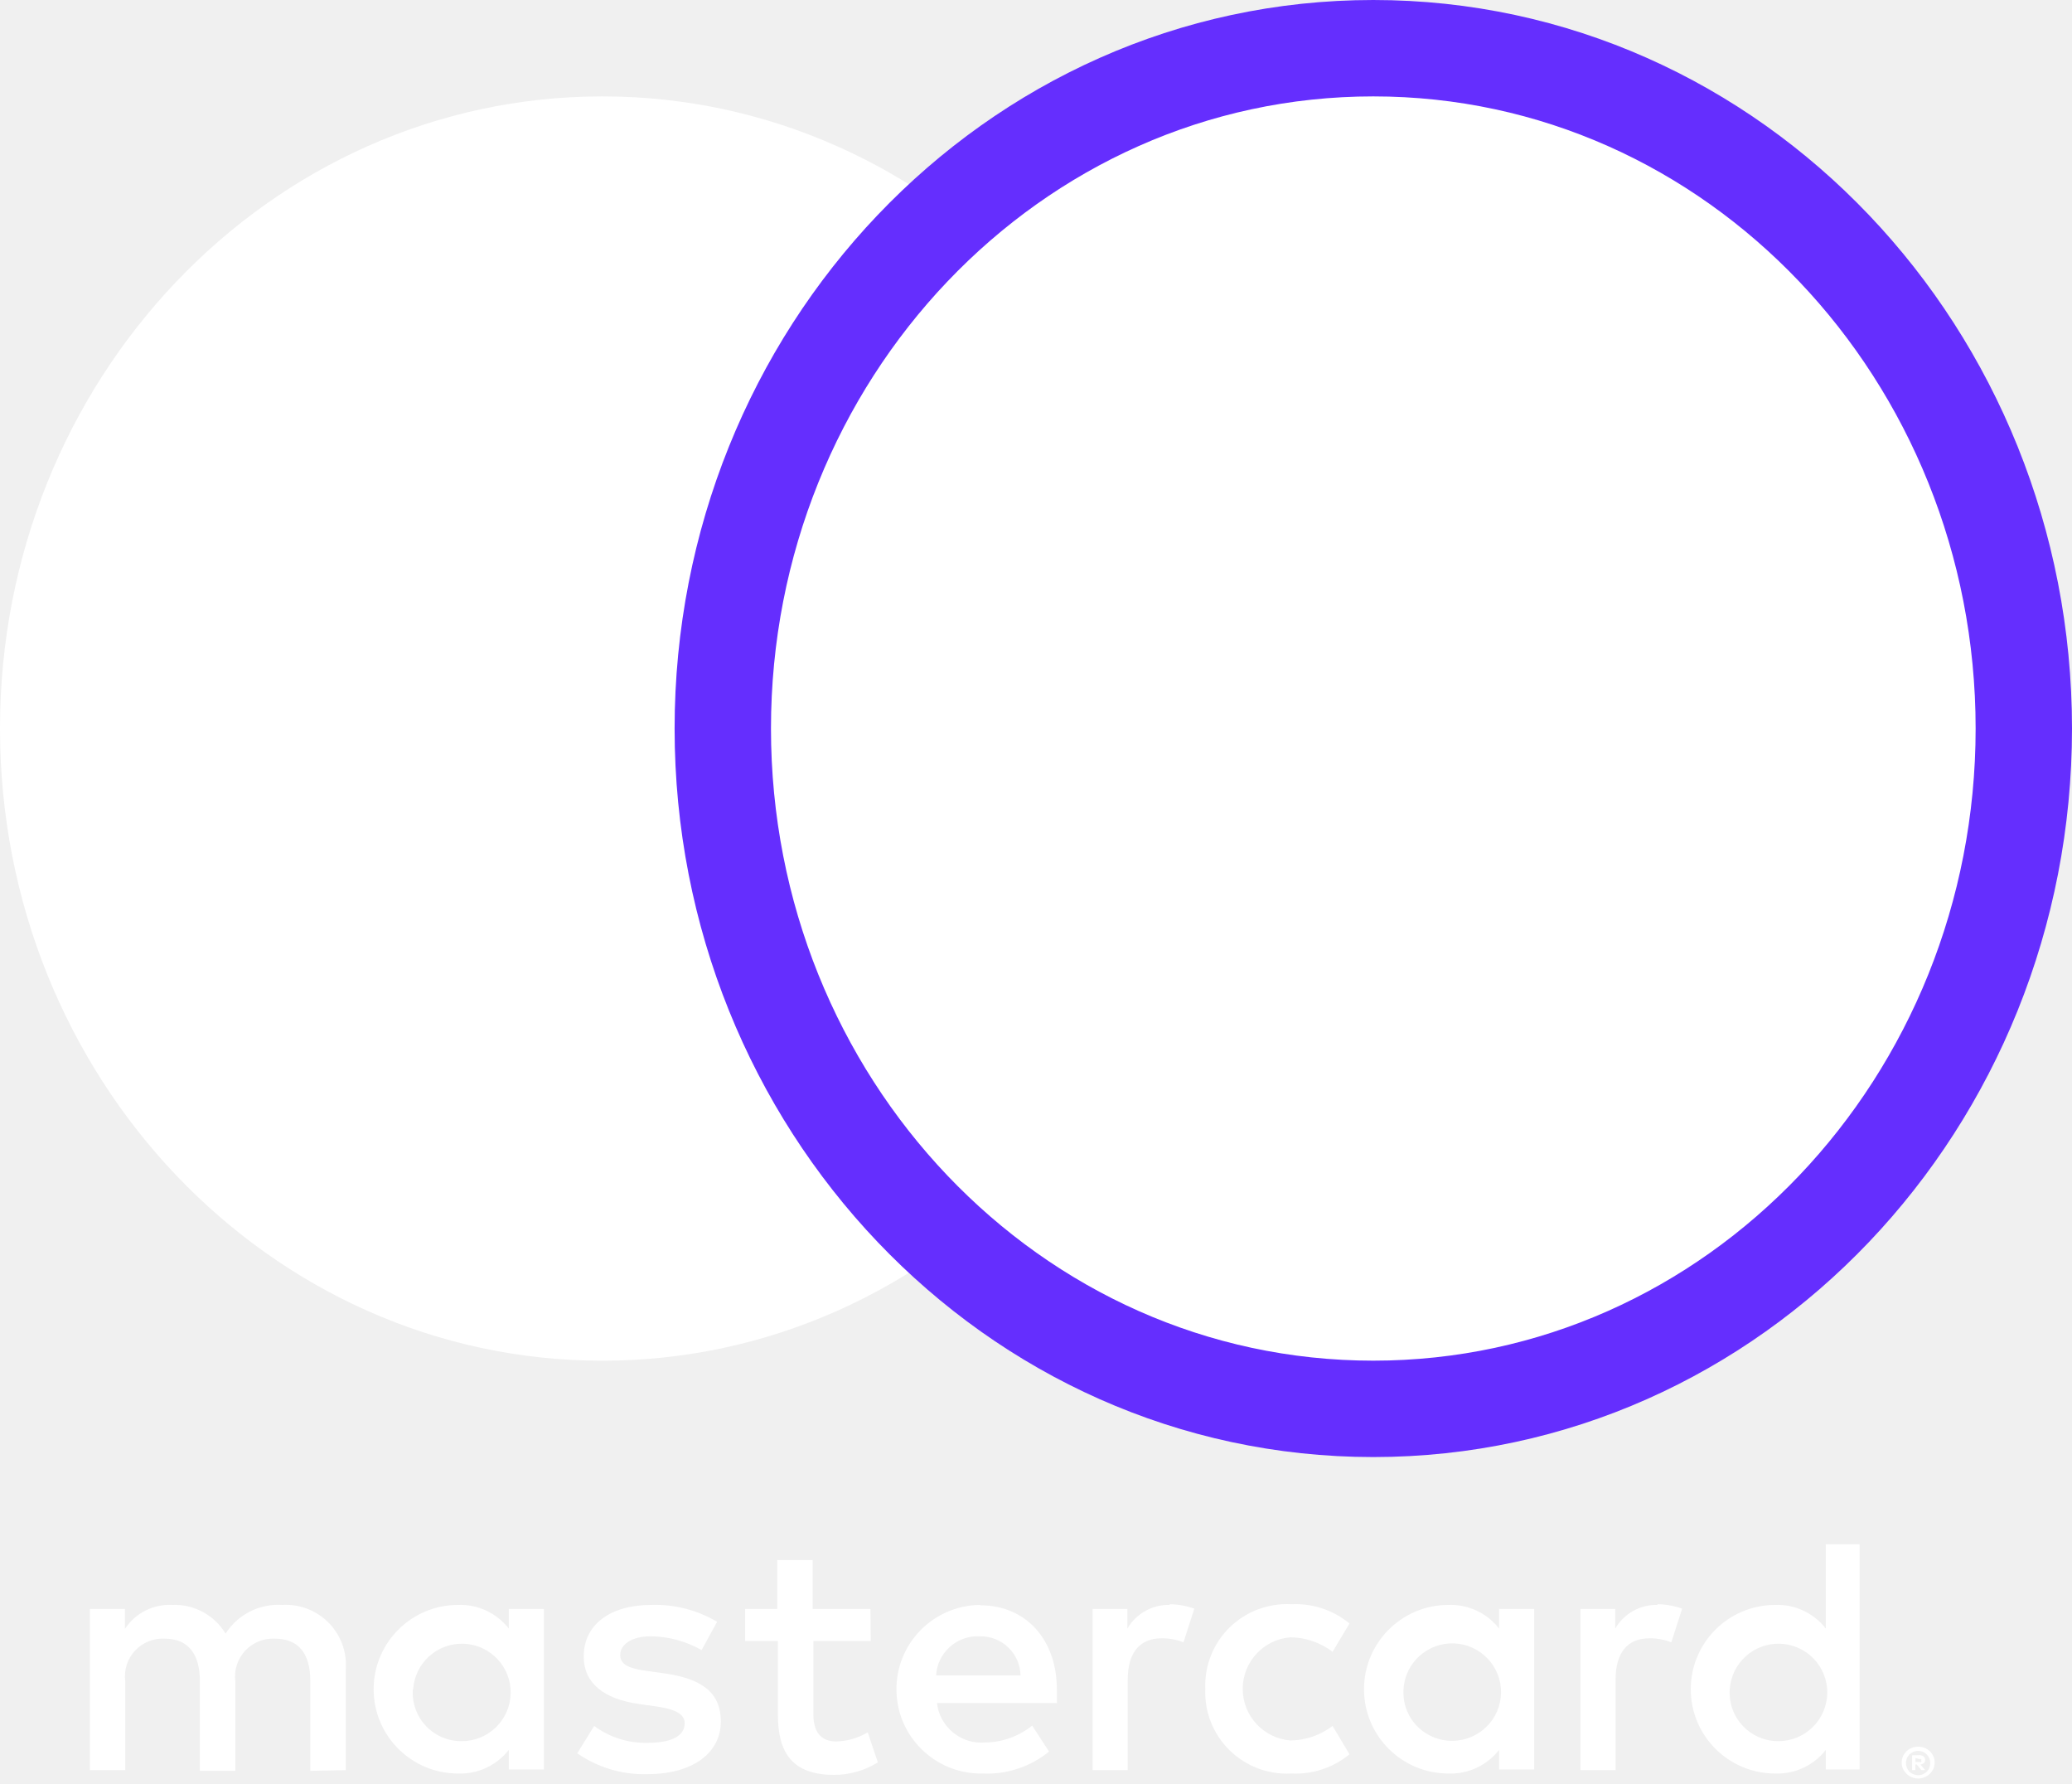
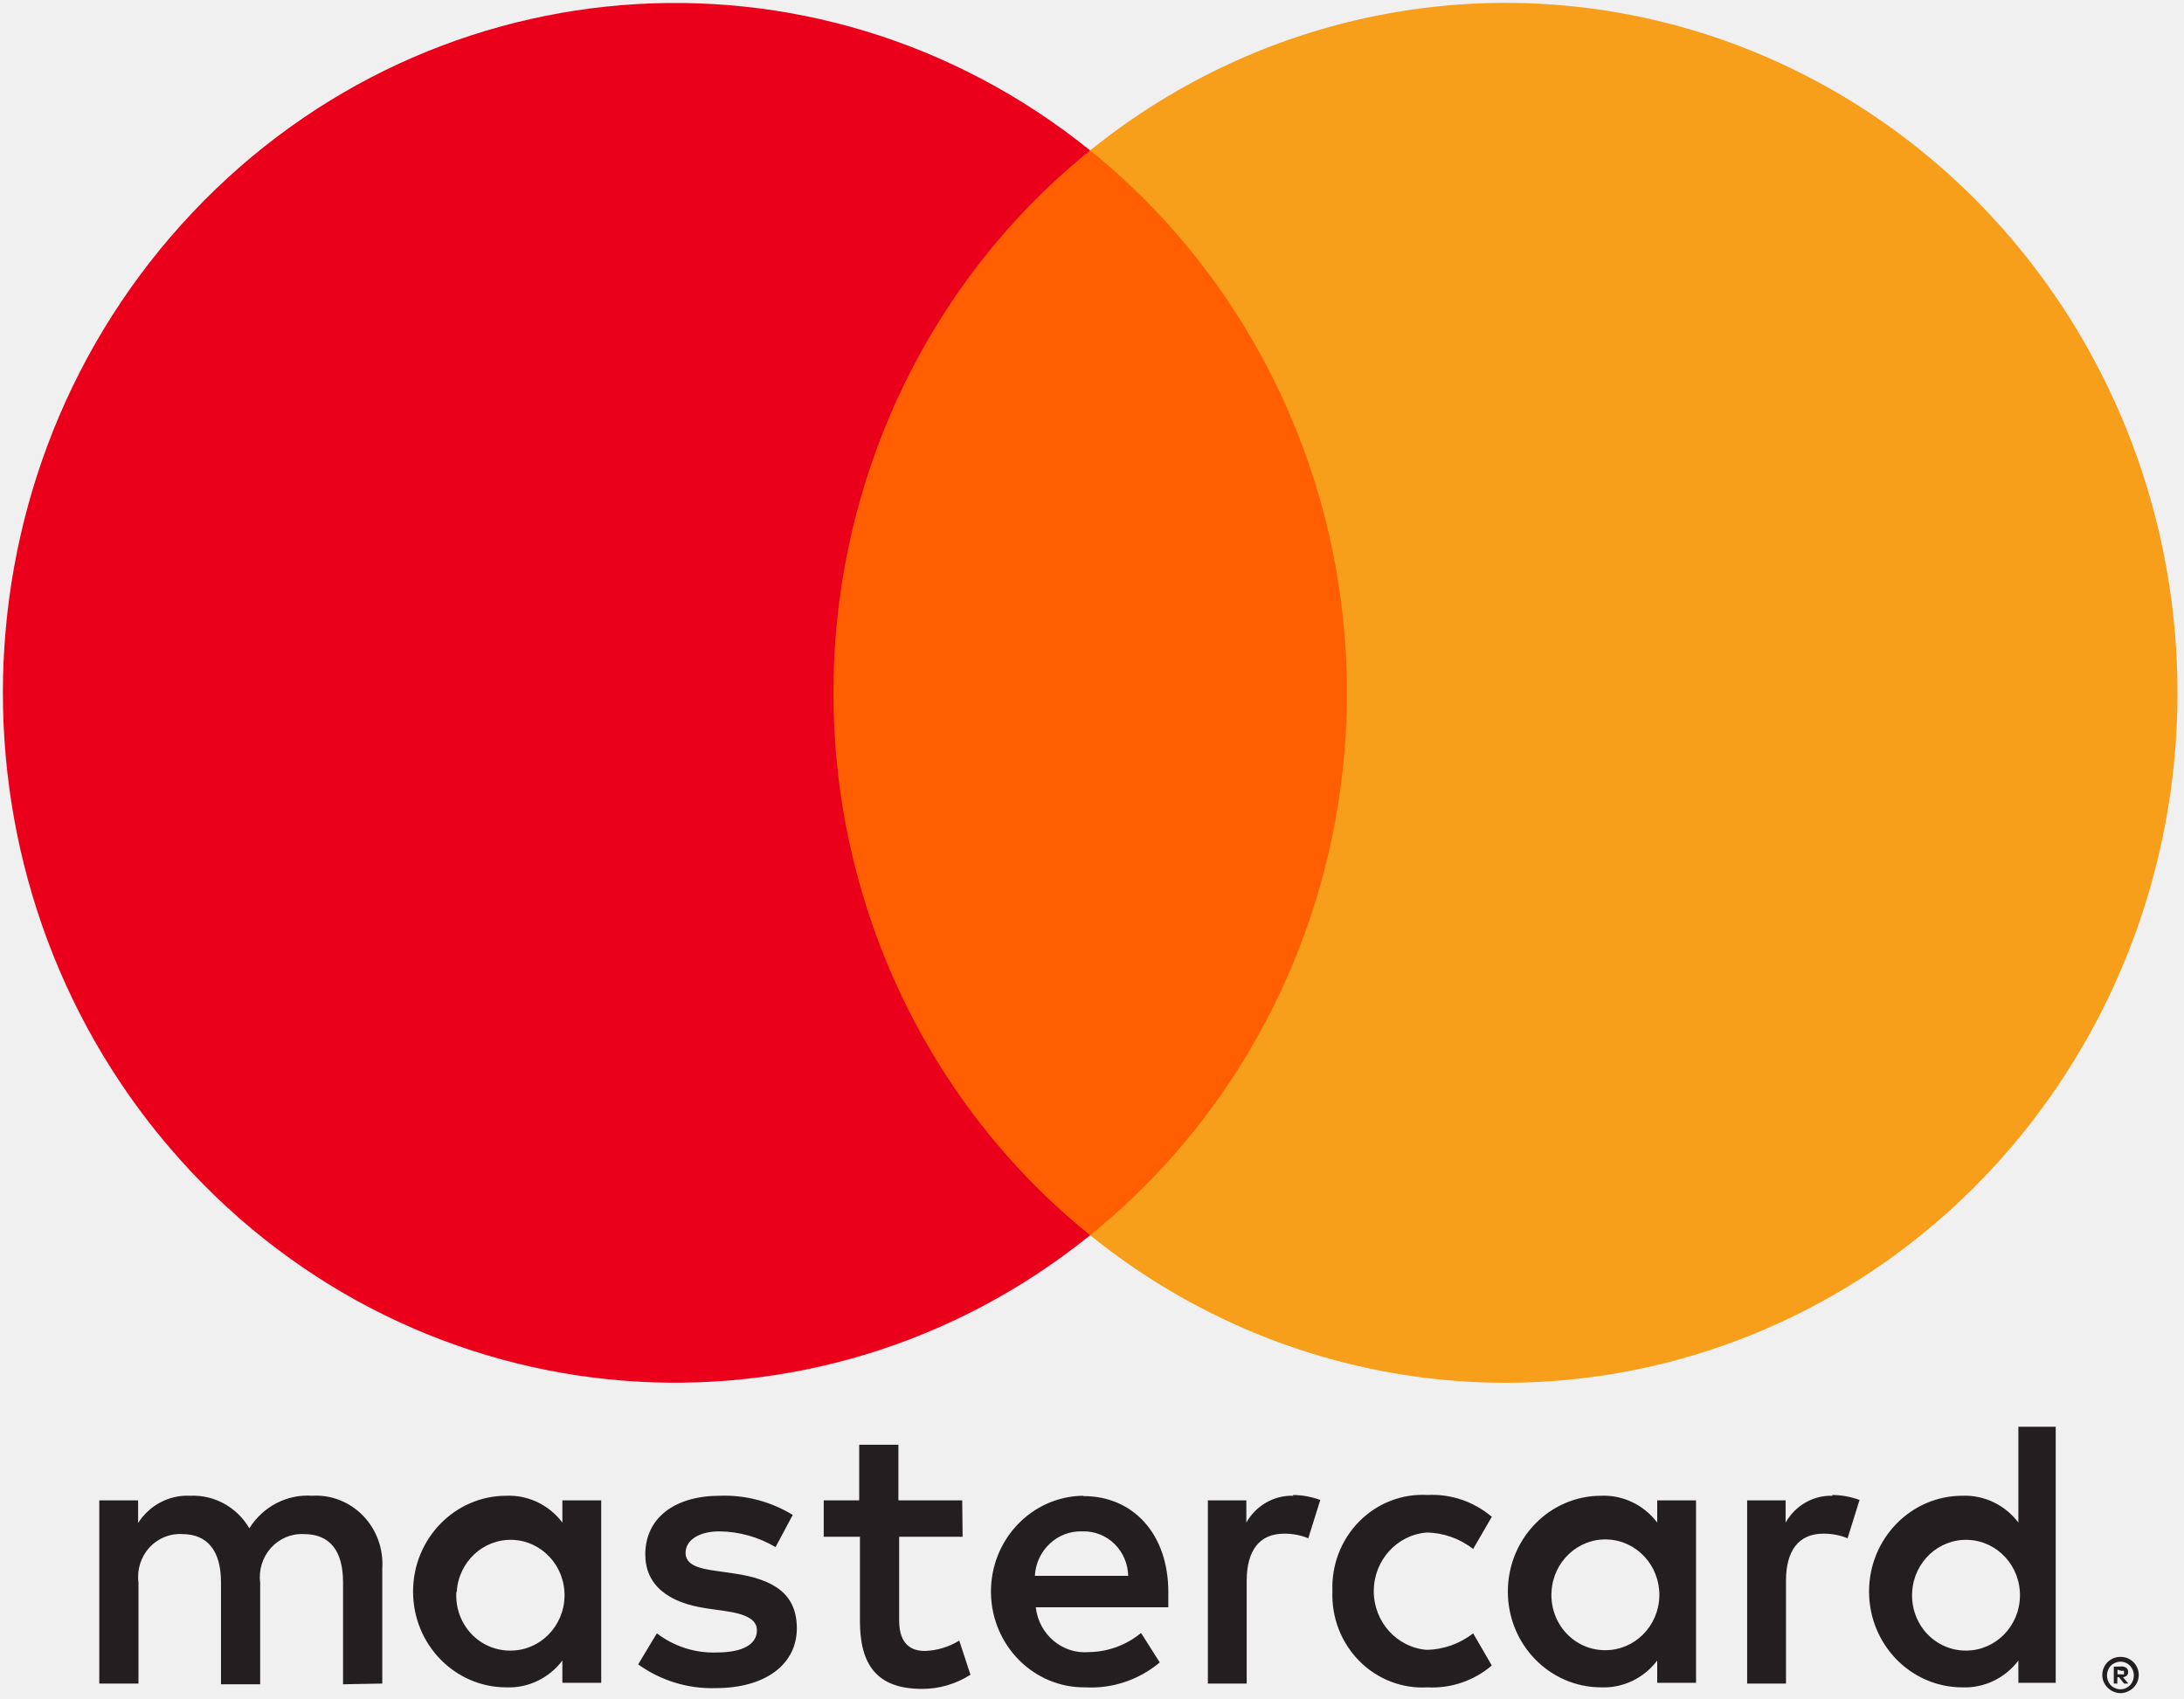
- <svg xmlns="http://www.w3.org/2000/svg" width="43" height="37" viewBox="0 0 43 37" fill="none">
-   <path d="M7.176 36.727V34.628C7.201 34.271 7.071 33.921 6.818 33.666C6.566 33.412 6.216 33.278 5.859 33.299C5.387 33.268 4.936 33.496 4.681 33.894C4.449 33.508 4.024 33.28 3.574 33.299C3.182 33.279 2.808 33.468 2.593 33.796V33.383H1.864V36.727H2.6V34.887C2.568 34.656 2.641 34.422 2.8 34.25C2.959 34.078 3.186 33.986 3.42 33.999C3.903 33.999 4.148 34.313 4.148 34.88V36.741H4.884V34.887C4.854 34.656 4.928 34.423 5.086 34.251C5.245 34.08 5.471 33.987 5.704 33.999C6.202 33.999 6.44 34.313 6.44 34.88V36.741L7.176 36.727ZM18.064 33.383H16.865V32.369H16.13V33.383H15.464V34.048H16.144V35.586C16.144 36.363 16.445 36.825 17.307 36.825C17.629 36.826 17.945 36.736 18.218 36.566L18.008 35.943C17.812 36.059 17.59 36.124 17.363 36.132C17.013 36.132 16.88 35.908 16.88 35.572V34.048H18.071L18.064 33.383ZM24.28 33.299C23.919 33.288 23.58 33.476 23.397 33.789V33.383H22.675V36.727H23.404V34.852C23.404 34.299 23.643 33.992 24.105 33.992C24.261 33.989 24.416 34.018 24.561 34.075L24.785 33.376C24.619 33.317 24.443 33.286 24.267 33.285L24.28 33.299ZM14.882 33.649C14.469 33.404 13.995 33.283 13.515 33.299C12.667 33.299 12.114 33.705 12.114 34.369C12.114 34.915 12.52 35.251 13.27 35.356L13.62 35.405C14.02 35.461 14.209 35.566 14.209 35.754C14.209 36.013 13.943 36.16 13.445 36.16C13.045 36.172 12.652 36.048 12.331 35.81L11.98 36.377C12.405 36.673 12.914 36.825 13.431 36.81C14.398 36.81 14.959 36.356 14.959 35.719C14.959 35.083 14.518 34.824 13.789 34.719L13.438 34.67C13.123 34.628 12.871 34.565 12.871 34.341C12.871 34.117 13.109 33.95 13.508 33.95C13.878 33.954 14.239 34.053 14.56 34.236L14.882 33.649ZM34.404 33.299C34.042 33.288 33.703 33.476 33.521 33.789V33.383H32.799V36.727H33.528V34.852C33.528 34.299 33.767 33.992 34.229 33.992C34.385 33.989 34.54 34.018 34.685 34.075L34.909 33.376C34.742 33.317 34.567 33.286 34.39 33.285L34.404 33.299ZM25.013 35.048C24.995 35.523 25.179 35.983 25.519 36.316C25.86 36.649 26.325 36.824 26.8 36.797C27.238 36.819 27.668 36.676 28.006 36.398L27.655 35.81C27.403 36.002 27.096 36.108 26.779 36.111C26.22 36.066 25.79 35.6 25.79 35.041C25.79 34.481 26.22 34.016 26.779 33.971C27.096 33.974 27.403 34.08 27.655 34.271L28.006 33.684C27.668 33.405 27.238 33.263 26.8 33.285C26.325 33.258 25.86 33.433 25.519 33.765C25.179 34.098 24.995 34.559 25.013 35.034V35.048ZM31.839 35.048V33.383H31.11V33.789C30.859 33.466 30.468 33.284 30.059 33.299C29.091 33.299 28.307 34.082 28.307 35.048C28.307 36.014 29.091 36.797 30.059 36.797C30.468 36.812 30.859 36.629 31.11 36.307V36.713H31.839V35.048ZM29.127 35.048C29.159 34.499 29.625 34.077 30.176 34.097C30.726 34.118 31.159 34.574 31.151 35.124C31.142 35.673 30.694 36.115 30.143 36.118C29.863 36.122 29.593 36.008 29.4 35.805C29.207 35.602 29.108 35.327 29.127 35.048ZM20.331 33.299C19.363 33.313 18.59 34.106 18.604 35.072C18.617 36.038 19.413 36.81 20.38 36.797C20.884 36.822 21.38 36.66 21.771 36.342L21.421 35.803C21.144 36.025 20.802 36.148 20.447 36.153C19.946 36.196 19.502 35.833 19.445 35.335H21.933C21.933 35.244 21.933 35.153 21.933 35.055C21.933 34.006 21.281 33.306 20.342 33.306L20.331 33.299ZM20.331 33.95C20.551 33.945 20.765 34.028 20.924 34.18C21.083 34.332 21.175 34.541 21.179 34.761H19.427C19.453 34.294 19.849 33.934 20.317 33.95H20.331ZM38.592 35.055V32.04H37.891V33.789C37.64 33.466 37.249 33.284 36.84 33.299C35.872 33.299 35.088 34.082 35.088 35.048C35.088 36.014 35.872 36.797 36.84 36.797C37.249 36.812 37.64 36.629 37.891 36.307V36.713H38.592V35.055ZM39.808 36.24C39.853 36.24 39.899 36.248 39.941 36.265C39.981 36.281 40.018 36.305 40.05 36.335C40.081 36.365 40.105 36.401 40.123 36.44C40.159 36.522 40.159 36.616 40.123 36.699C40.105 36.738 40.081 36.773 40.05 36.803C40.018 36.833 39.981 36.857 39.941 36.873C39.899 36.892 39.854 36.901 39.808 36.901C39.672 36.901 39.55 36.821 39.492 36.699C39.457 36.616 39.457 36.523 39.492 36.44C39.51 36.401 39.535 36.365 39.566 36.335C39.598 36.305 39.635 36.281 39.675 36.265C39.72 36.247 39.769 36.239 39.818 36.24H39.808ZM39.808 36.831C39.843 36.832 39.877 36.825 39.91 36.81C39.94 36.797 39.967 36.778 39.99 36.755C40.081 36.656 40.081 36.504 39.99 36.405C39.967 36.381 39.94 36.362 39.91 36.349C39.877 36.335 39.843 36.328 39.808 36.328C39.773 36.328 39.738 36.335 39.706 36.349C39.675 36.362 39.646 36.381 39.622 36.405C39.531 36.504 39.531 36.656 39.622 36.755C39.646 36.779 39.675 36.798 39.706 36.81C39.742 36.826 39.78 36.833 39.818 36.831H39.808ZM39.829 36.415C39.862 36.414 39.894 36.424 39.92 36.443C39.942 36.461 39.954 36.489 39.952 36.517C39.953 36.54 39.944 36.563 39.927 36.58C39.907 36.598 39.881 36.609 39.853 36.611L39.955 36.727H39.874L39.78 36.611H39.748V36.727H39.682V36.419L39.829 36.415ZM39.752 36.475V36.559H39.829C39.843 36.563 39.857 36.563 39.871 36.559C39.876 36.549 39.876 36.537 39.871 36.527C39.876 36.517 39.876 36.506 39.871 36.496C39.857 36.492 39.843 36.492 39.829 36.496L39.752 36.475ZM35.897 35.055C35.93 34.506 36.396 34.084 36.946 34.104C37.497 34.125 37.93 34.581 37.921 35.131C37.912 35.68 37.464 36.122 36.913 36.125C36.633 36.129 36.364 36.015 36.171 35.812C35.978 35.609 35.879 35.334 35.897 35.055ZM11.287 35.055V33.383H10.558V33.789C10.307 33.466 9.915 33.284 9.506 33.299C8.539 33.299 7.754 34.082 7.754 35.048C7.754 36.014 8.539 36.797 9.506 36.797C9.915 36.812 10.307 36.629 10.558 36.307V36.713H11.287V35.055ZM8.574 35.055C8.607 34.506 9.073 34.084 9.623 34.104C10.174 34.125 10.607 34.581 10.598 35.131C10.589 35.68 10.142 36.122 9.591 36.125C9.309 36.131 9.038 36.018 8.843 35.814C8.649 35.611 8.549 35.335 8.567 35.055H8.574Z" fill="white" />
-   <ellipse cx="12.5" cy="15.116" rx="12.5" ry="13.116" fill="white" />
-   <path d="M28.5 29.231C36.001 29.231 42 22.866 42 15.116C42 7.366 36.001 1 28.5 1C20.999 1 15 7.366 15 15.116C15 22.866 20.999 29.231 28.5 29.231Z" fill="white" stroke="#652EFE" stroke-width="2" />
+ <svg xmlns="http://www.w3.org/2000/svg" width="54" height="42" viewBox="0 0 54 42" fill="none">
+   <path d="M9.452 41.63V38.786C9.484 38.303 9.312 37.828 8.98 37.483C8.648 37.139 8.188 36.957 7.716 36.986C7.095 36.944 6.501 37.253 6.165 37.791C5.86 37.269 5.3 36.96 4.707 36.986C4.19 36.959 3.699 37.215 3.415 37.659V37.1H2.455V41.63H3.424V39.137C3.382 38.824 3.479 38.507 3.688 38.274C3.897 38.041 4.196 37.916 4.504 37.934C5.141 37.934 5.464 38.36 5.464 39.128V41.648H6.433V39.137C6.393 38.824 6.49 38.508 6.699 38.276C6.907 38.044 7.206 37.918 7.513 37.934C8.168 37.934 8.482 38.36 8.482 39.128V41.648L9.452 41.63ZM23.791 37.1H22.213V35.725H21.244V37.1H20.367V38H21.262V40.085C21.262 41.137 21.659 41.762 22.795 41.762C23.219 41.764 23.635 41.642 23.995 41.412L23.718 40.568C23.46 40.726 23.168 40.814 22.868 40.824C22.407 40.824 22.232 40.521 22.232 40.066V38H23.801L23.791 37.1ZM31.979 36.986C31.502 36.971 31.056 37.226 30.816 37.649V37.1H29.865V41.63H30.825V39.09C30.825 38.341 31.139 37.924 31.748 37.924C31.954 37.921 32.158 37.96 32.348 38.038L32.644 37.09C32.425 37.01 32.194 36.968 31.961 36.967L31.979 36.986ZM19.601 37.46C19.057 37.128 18.433 36.964 17.801 36.986C16.684 36.986 15.955 37.535 15.955 38.436C15.955 39.175 16.49 39.63 17.478 39.772L17.939 39.838C18.465 39.914 18.715 40.056 18.715 40.312C18.715 40.663 18.364 40.862 17.708 40.862C17.181 40.878 16.664 40.711 16.241 40.388L15.779 41.156C16.338 41.557 17.008 41.763 17.69 41.743C18.964 41.743 19.702 41.127 19.702 40.265C19.702 39.403 19.121 39.052 18.161 38.91L17.699 38.843C17.284 38.786 16.951 38.701 16.951 38.398C16.951 38.095 17.265 37.867 17.791 37.867C18.278 37.873 18.755 38.007 19.176 38.256L19.601 37.46ZM45.313 36.986C44.836 36.971 44.39 37.226 44.15 37.649V37.1H43.199V41.63H44.159V39.09C44.159 38.341 44.473 37.924 45.082 37.924C45.288 37.921 45.492 37.96 45.682 38.038L45.978 37.09C45.758 37.01 45.527 36.968 45.295 36.967L45.313 36.986ZM32.944 39.355C32.921 39.999 33.163 40.623 33.611 41.074C34.059 41.525 34.671 41.761 35.298 41.724C35.874 41.754 36.441 41.562 36.885 41.184L36.424 40.388C36.092 40.648 35.687 40.791 35.27 40.796C34.534 40.734 33.967 40.103 33.967 39.346C33.967 38.588 34.534 37.957 35.27 37.896C35.687 37.9 36.092 38.043 36.424 38.303L36.885 37.507C36.441 37.13 35.874 36.937 35.298 36.967C34.671 36.931 34.059 37.167 33.611 37.618C33.163 38.069 32.921 38.692 32.944 39.336V39.355ZM41.935 39.355V37.1H40.975V37.649C40.644 37.212 40.129 36.965 39.59 36.986C38.316 36.986 37.282 38.047 37.282 39.355C37.282 40.664 38.316 41.724 39.59 41.724C40.129 41.745 40.644 41.498 40.975 41.061V41.611H41.935V39.355ZM38.362 39.355C38.405 38.611 39.019 38.039 39.744 38.067C40.469 38.095 41.039 38.713 41.028 39.458C41.016 40.203 40.426 40.801 39.701 40.805C39.331 40.81 38.977 40.656 38.722 40.381C38.468 40.105 38.338 39.734 38.362 39.355ZM26.778 36.986C25.503 37.004 24.484 38.08 24.502 39.388C24.52 40.697 25.568 41.743 26.842 41.724C27.506 41.759 28.159 41.54 28.675 41.108L28.213 40.379C27.849 40.679 27.397 40.845 26.93 40.852C26.27 40.911 25.685 40.419 25.61 39.744H28.887C28.887 39.62 28.887 39.497 28.887 39.365C28.887 37.943 28.028 36.995 26.791 36.995L26.778 36.986ZM26.778 37.867C27.068 37.861 27.349 37.973 27.558 38.179C27.767 38.386 27.889 38.669 27.895 38.967H25.587C25.622 38.334 26.142 37.846 26.759 37.867H26.778ZM50.828 39.365V35.28H49.905V37.649C49.575 37.212 49.059 36.965 48.521 36.986C47.246 36.986 46.213 38.047 46.213 39.355C46.213 40.664 47.246 41.724 48.521 41.724C49.059 41.745 49.575 41.498 49.905 41.061V41.611H50.828V39.365ZM52.43 40.971C52.49 40.97 52.55 40.981 52.605 41.004C52.658 41.026 52.707 41.058 52.748 41.099C52.789 41.14 52.822 41.188 52.845 41.241C52.893 41.353 52.893 41.48 52.845 41.592C52.822 41.645 52.789 41.693 52.748 41.734C52.707 41.774 52.658 41.806 52.605 41.829C52.55 41.854 52.49 41.867 52.43 41.867C52.251 41.865 52.09 41.758 52.015 41.592C51.968 41.48 51.968 41.353 52.015 41.241C52.038 41.188 52.071 41.14 52.111 41.099C52.153 41.058 52.202 41.026 52.255 41.004C52.315 40.98 52.379 40.968 52.444 40.971H52.43ZM52.43 41.772C52.476 41.772 52.522 41.762 52.564 41.743C52.603 41.725 52.639 41.699 52.67 41.667C52.79 41.533 52.79 41.328 52.67 41.194C52.64 41.162 52.604 41.136 52.564 41.118C52.522 41.099 52.476 41.089 52.43 41.089C52.384 41.09 52.339 41.099 52.296 41.118C52.255 41.135 52.217 41.161 52.185 41.194C52.066 41.328 52.066 41.533 52.185 41.667C52.217 41.7 52.255 41.726 52.296 41.743C52.343 41.764 52.393 41.774 52.444 41.772H52.43ZM52.458 41.208C52.501 41.206 52.543 41.219 52.578 41.246C52.606 41.27 52.622 41.307 52.619 41.345C52.621 41.377 52.609 41.408 52.587 41.431C52.56 41.456 52.526 41.471 52.49 41.473L52.624 41.63H52.518L52.393 41.473H52.352V41.63H52.264V41.213L52.458 41.208ZM52.356 41.288V41.402H52.458C52.476 41.408 52.495 41.408 52.513 41.402C52.52 41.389 52.52 41.373 52.513 41.359C52.52 41.346 52.52 41.33 52.513 41.317C52.495 41.311 52.476 41.311 52.458 41.317L52.356 41.288ZM47.279 39.365C47.322 38.621 47.936 38.049 48.661 38.077C49.386 38.105 49.956 38.722 49.944 39.467C49.933 40.212 49.343 40.811 48.618 40.815C48.248 40.819 47.894 40.666 47.639 40.39C47.385 40.115 47.255 39.743 47.279 39.365ZM14.865 39.365V37.1H13.905V37.649C13.575 37.212 13.059 36.965 12.521 36.986C11.246 36.986 10.213 38.047 10.213 39.355C10.213 40.664 11.246 41.724 12.521 41.724C13.059 41.745 13.575 41.498 13.905 41.061V41.611H14.865V39.365ZM11.293 39.365C11.336 38.621 11.95 38.049 12.675 38.077C13.4 38.105 13.97 38.722 13.958 39.467C13.947 40.212 13.357 40.811 12.632 40.815C12.261 40.822 11.903 40.669 11.647 40.394C11.391 40.118 11.259 39.745 11.284 39.365H11.293Z" fill="#231F20" />
+   <path d="M19.684 3.72H34.223V30.544H19.684V3.72Z" fill="#FF5F00" />
+   <path d="M20.608 17.134C20.602 11.899 22.943 6.952 26.954 3.72C20.142 -1.777 10.359 -0.976 4.48 5.559C-1.398 12.094 -1.398 22.17 4.48 28.705C10.359 35.24 20.142 36.041 26.954 30.544C22.944 27.313 20.604 22.368 20.608 17.134Z" fill="#EB001B" />
+   <path d="M53.839 17.134C53.839 23.666 50.206 29.623 44.484 32.477C38.762 35.331 31.955 34.581 26.954 30.544C30.962 27.31 33.303 22.366 33.303 17.132C33.303 11.898 30.962 6.954 26.954 3.72C31.955 -0.317 38.762 -1.068 44.484 1.786C50.206 4.641 53.839 10.598 53.839 17.13V17.134Z" fill="#F79E1B" />
</svg>
